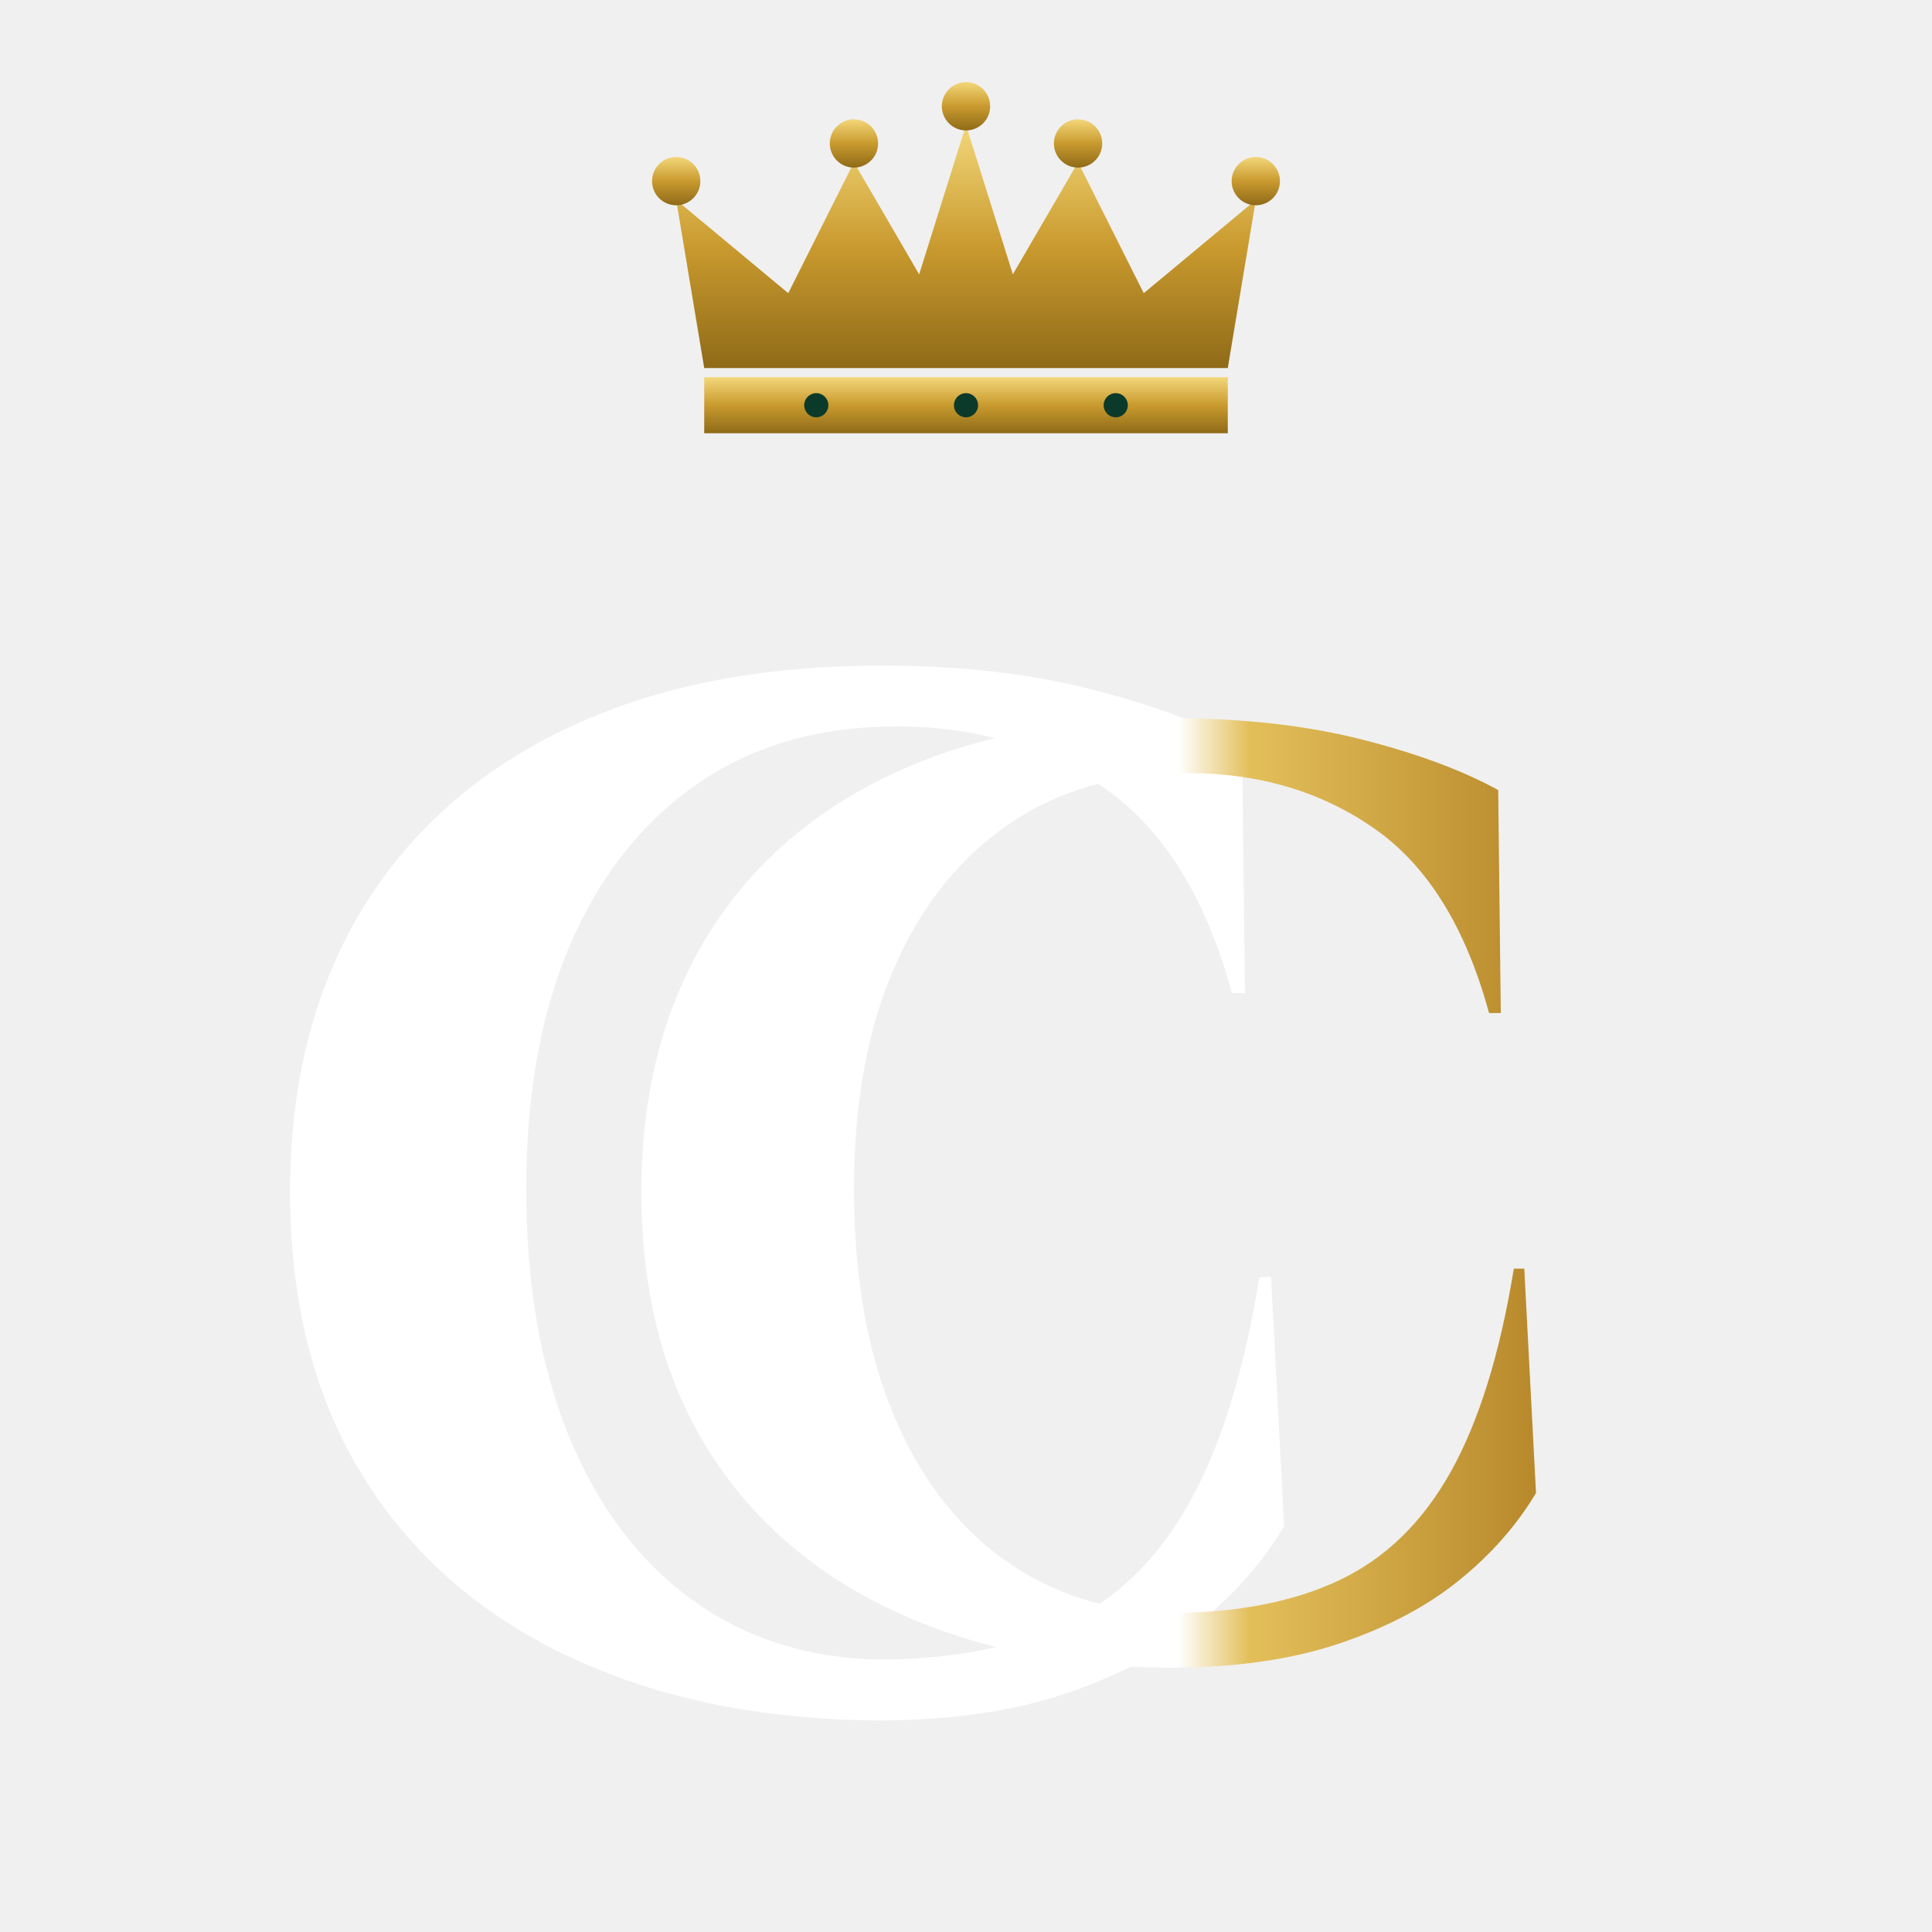
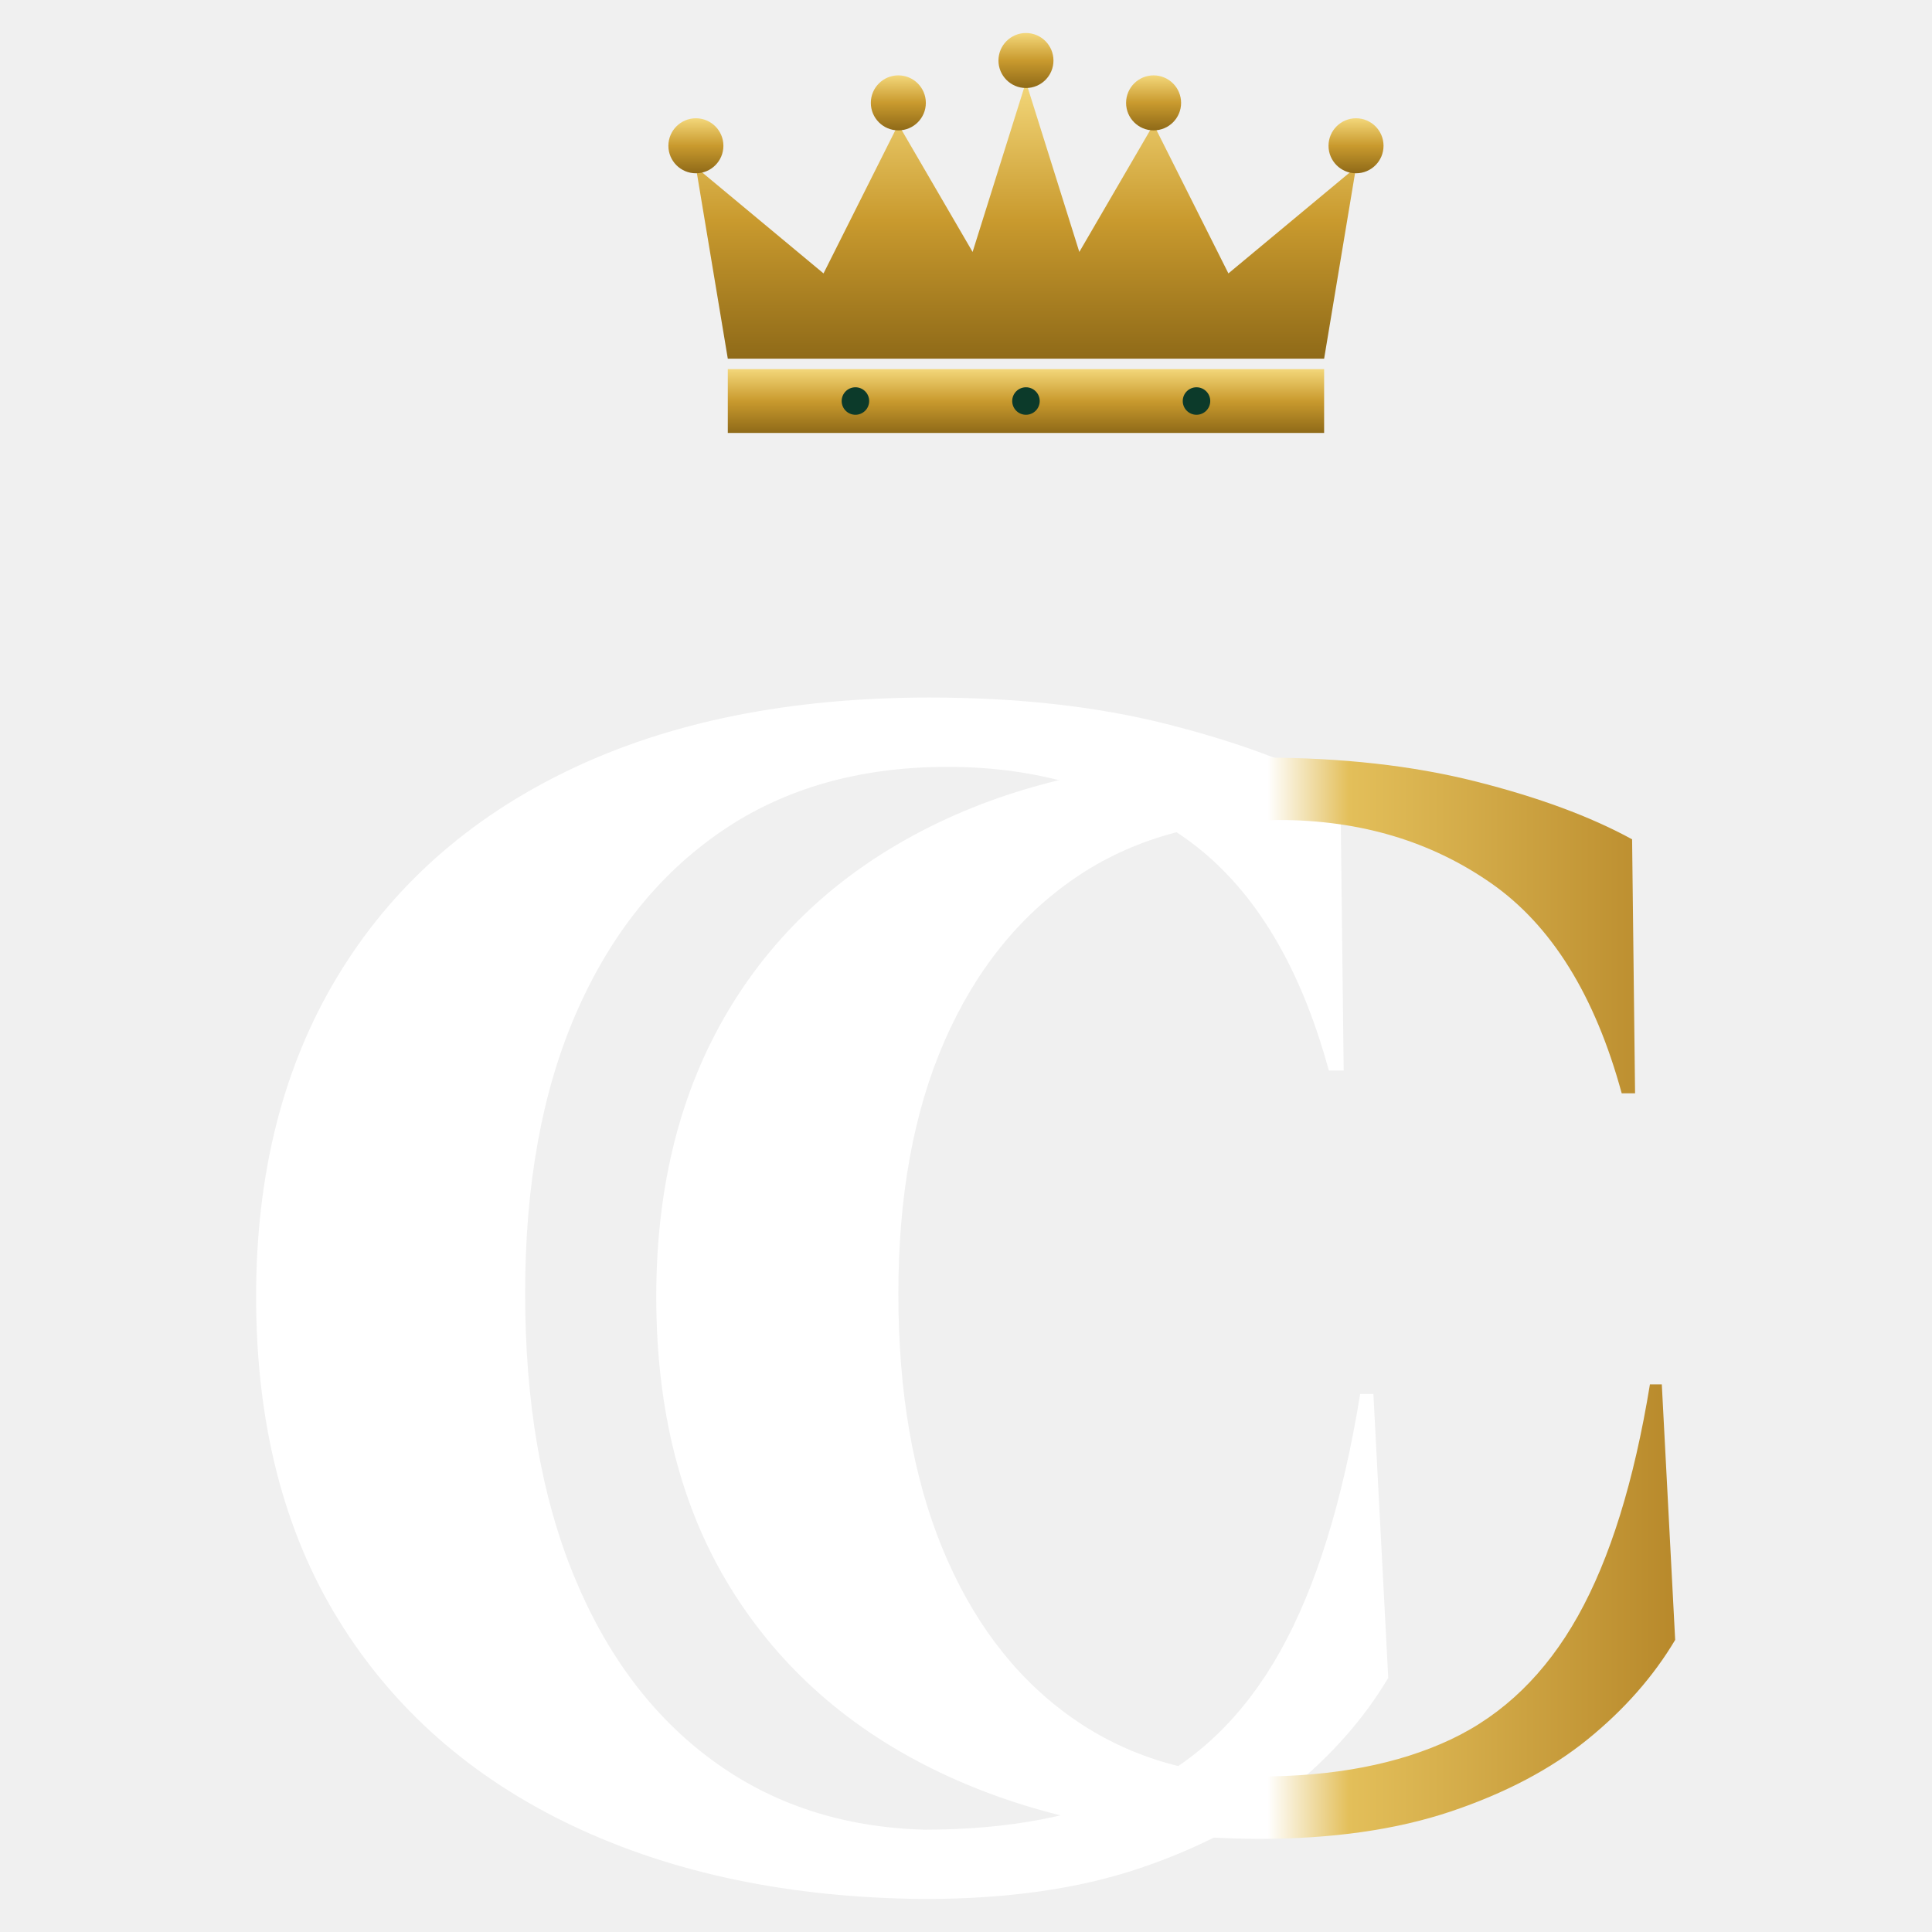
- <svg xmlns="http://www.w3.org/2000/svg" viewBox="0 0 400 400" role="img" aria-label="Central Club Changanacherry">
+ <svg xmlns="http://www.w3.org/2000/svg" viewBox="13.5 11.0 351.2 351.2" role="img" aria-label="Central Club Changanacherry">
  <defs>
    <linearGradient id="gold" x1="0" y1="0" x2="0" y2="1">
      <stop offset="0" stop-color="#f3d77a" />
      <stop offset=".5" stop-color="#c99a2e" />
      <stop offset="1" stop-color="#8f6a18" />
    </linearGradient>
    <linearGradient id="inner" gradientUnits="userSpaceOnUse" x1="132.8" y1="0" x2="318.0" y2="0">
      <stop offset="0" stop-color="#ffffff" />
      <stop offset=".6" stop-color="#ffffff" />
      <stop offset=".68" stop-color="#e3bf5a" />
      <stop offset="1" stop-color="#b8892b" />
    </linearGradient>
  </defs>
  <g fill="url(#gold)">
    <path d="M145.8,76.2 L140.0,41.4 L163.2,60.7 L176.8,33.6 L190.3,56.8 L200.0,25.9 L209.7,56.8 L223.2,33.6 L236.8,60.7 L260.0,41.4 L254.2,76.2Z" />
    <path d="M145.8,78.1 H254.2 V89.7 H145.8Z" />
    <circle cx="140.0" cy="37.5" r="5.0" />
    <circle cx="176.8" cy="29.7" r="5.0" />
    <circle cx="200.0" cy="22.0" r="5.0" />
    <circle cx="223.2" cy="29.7" r="5.0" />
    <circle cx="260.0" cy="37.5" r="5.0" />
  </g>
  <circle cx="169.0" cy="83.9" r="2.5" fill="#0c3a2a" />
  <circle cx="200.0" cy="83.9" r="2.5" fill="#0c3a2a" />
  <circle cx="231.0" cy="83.9" r="2.5" fill="#0c3a2a" />
  <path d="M263.156 264.4 265.856 316.0Q259.256 327.1 248.156 336.1Q237.056 345.1 220.556 350.65Q204.056 356.2 181.556 356.2Q144.956 355.9 117.506 342.85Q90.056 329.8 75.056 305.5Q60.056 281.2 60.056 246.7Q60.056 213.1 74.756 188.65Q89.456 164.2 116.906 151.0Q144.356 137.8 182.456 137.8Q206.456 137.8 225.506 142.6Q244.556 147.4 257.156 154.3L257.756 205.6H255.056Q246.956 175.9 228.656 163.15Q210.356 150.4 185.756 150.4Q161.756 150.4 144.656 162.1Q127.556 173.8 118.256 195.1Q108.956 216.4 108.956 246.1Q108.956 275.8 117.806 297.4Q126.656 319.0 143.006 331.0Q159.356 343.0 181.556 343.6Q204.656 343.6 220.556 336.1Q236.456 328.6 246.206 311.2Q255.956 293.8 260.756 264.4Z" fill="#ffffff" />
  <path d="M315.584 262.66 318.014 309.1Q312.074 319.09 302.084 327.19Q292.094 335.29 277.244 340.285Q262.394 345.28 242.144 345.28Q209.204 345.01 184.499 333.265Q159.794 321.52 146.294 299.65Q132.794 277.78 132.794 246.73Q132.794 216.49 146.024 194.485Q159.254 172.48 183.959 160.6Q208.664 148.72 242.954 148.72Q264.554 148.72 281.699 153.04Q298.844 157.36 310.184 163.57L310.724 209.74H308.294Q301.004 183.01 284.534 171.535Q268.064 160.06 245.924 160.06Q224.324 160.06 208.934 170.59Q193.544 181.12 185.174 200.29Q176.804 219.46 176.804 246.19Q176.804 272.92 184.769 292.36Q192.734 311.8 207.449 322.6Q222.164 333.4 242.144 333.94Q262.934 333.94 277.244 327.19Q291.554 320.44 300.329 304.78Q309.104 289.12 313.424 262.66Z" fill="url(#inner)" />
</svg>
